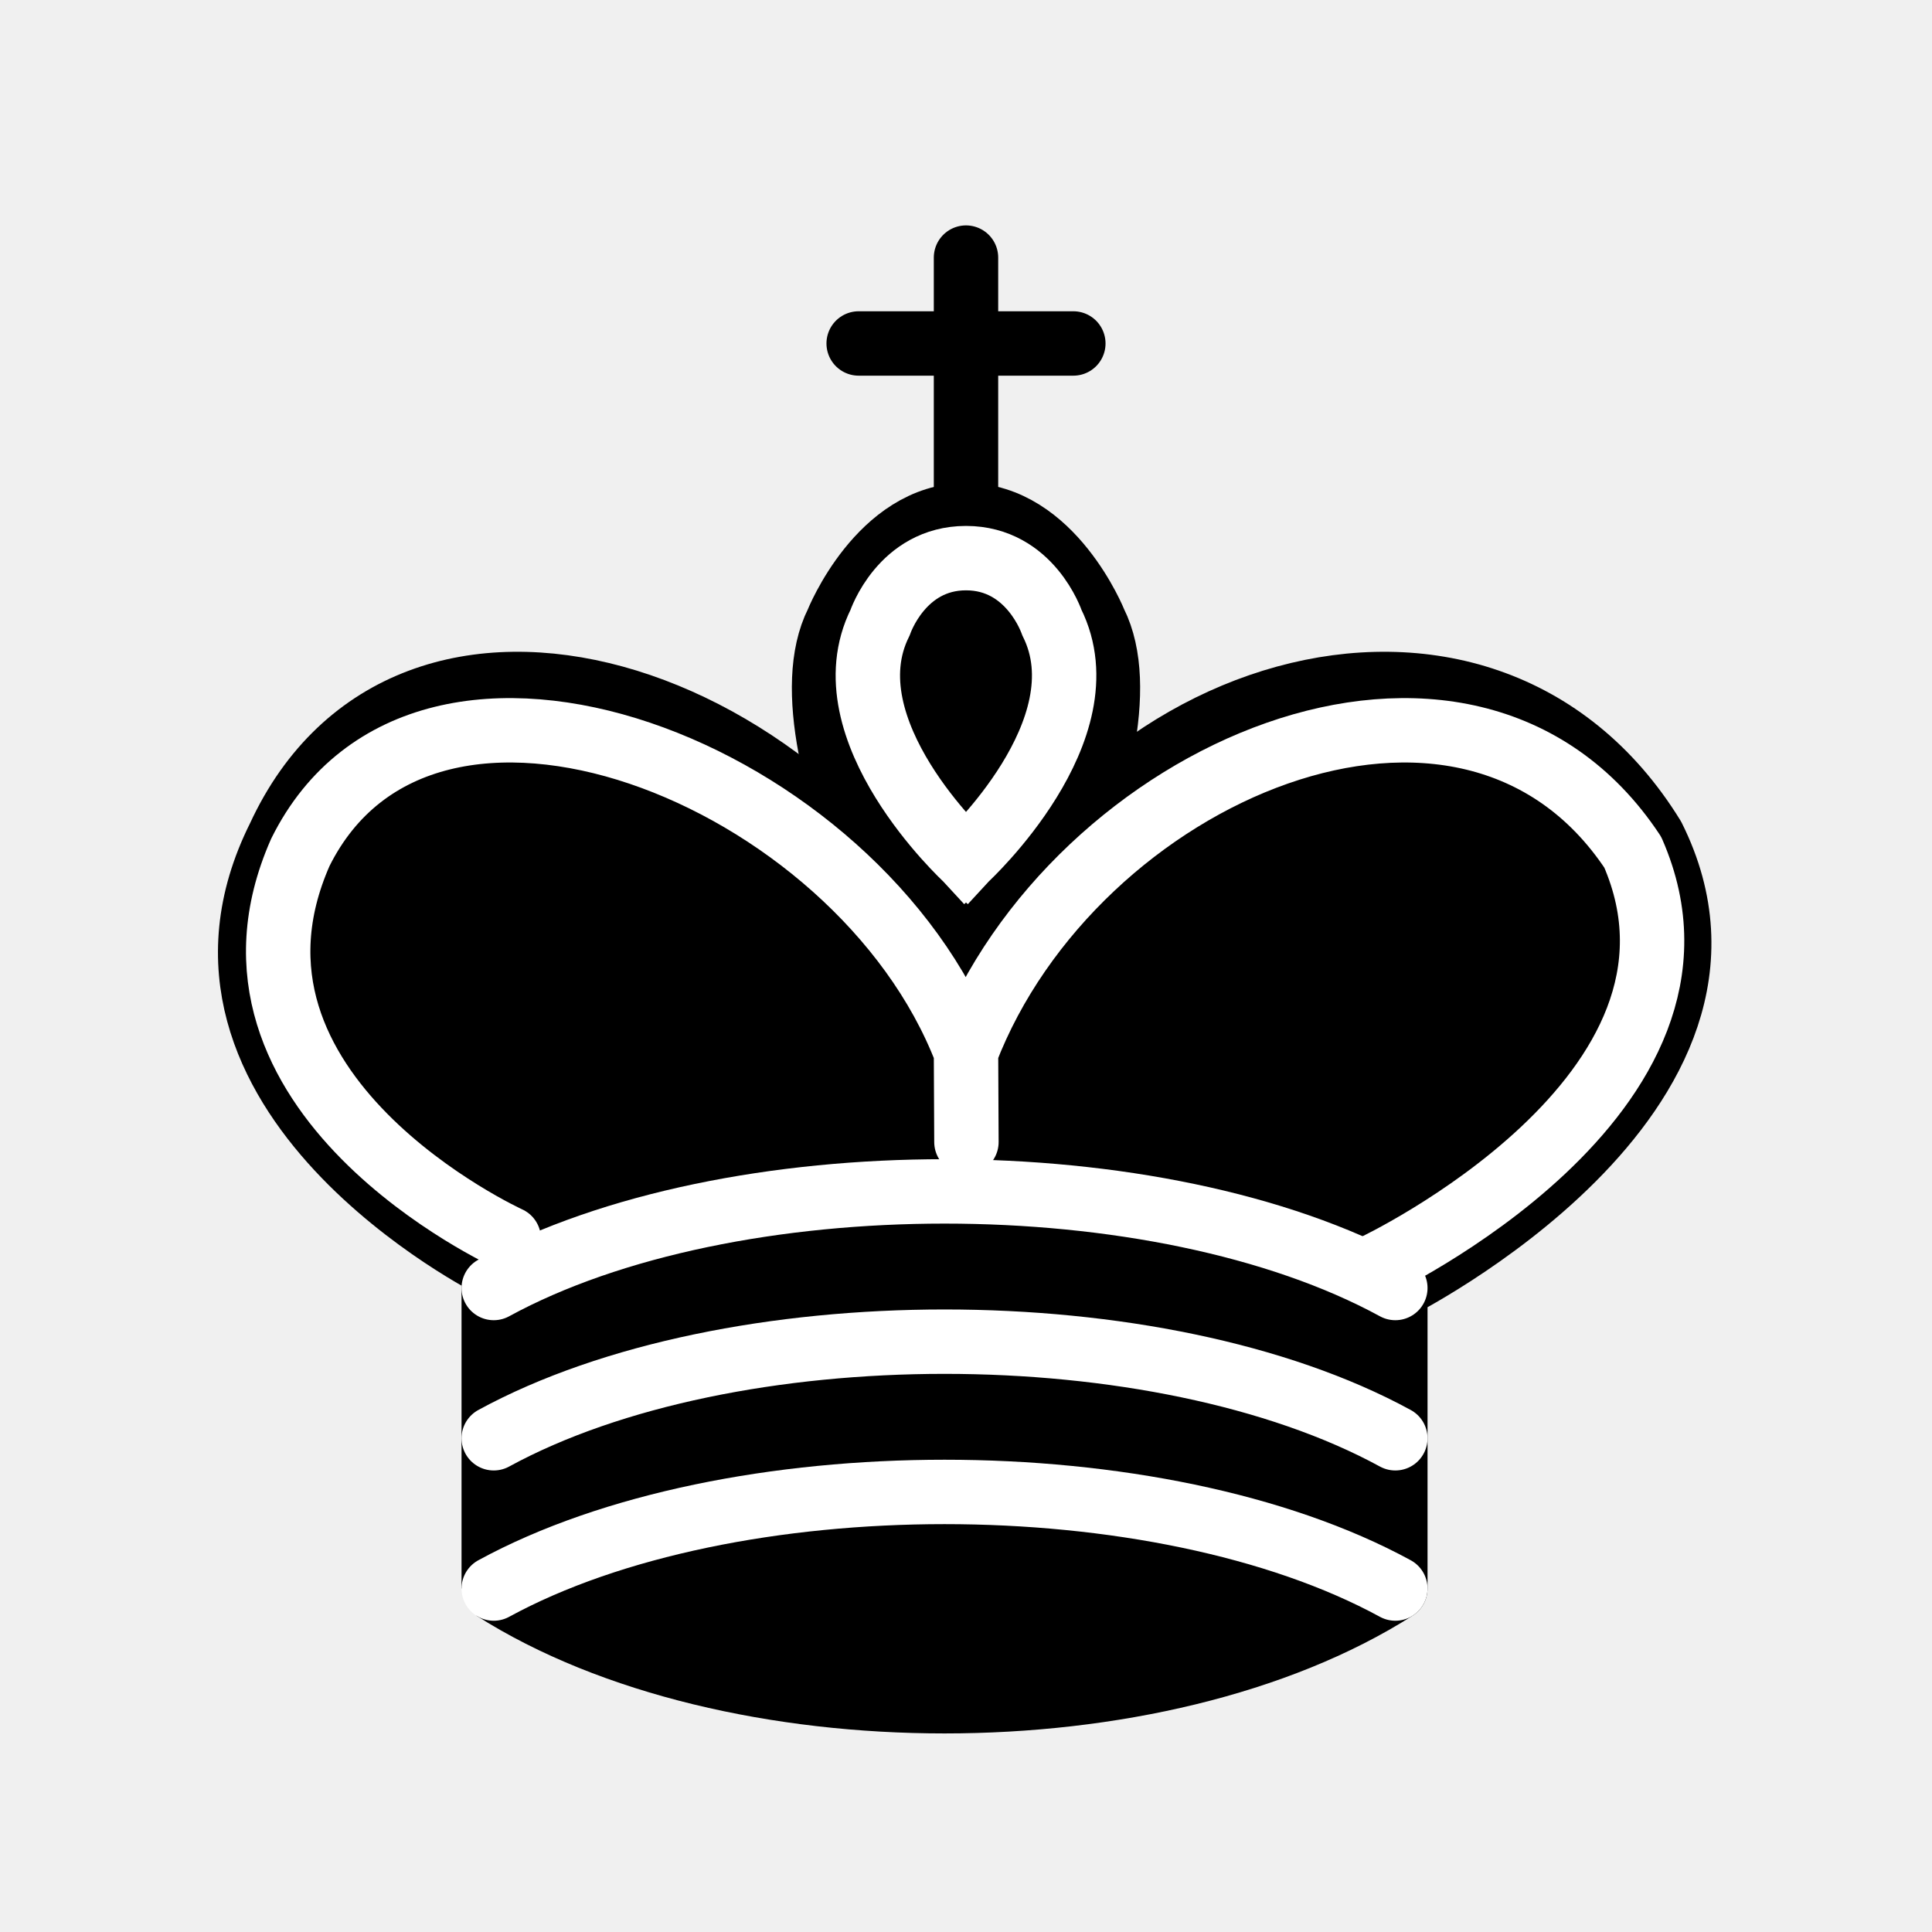
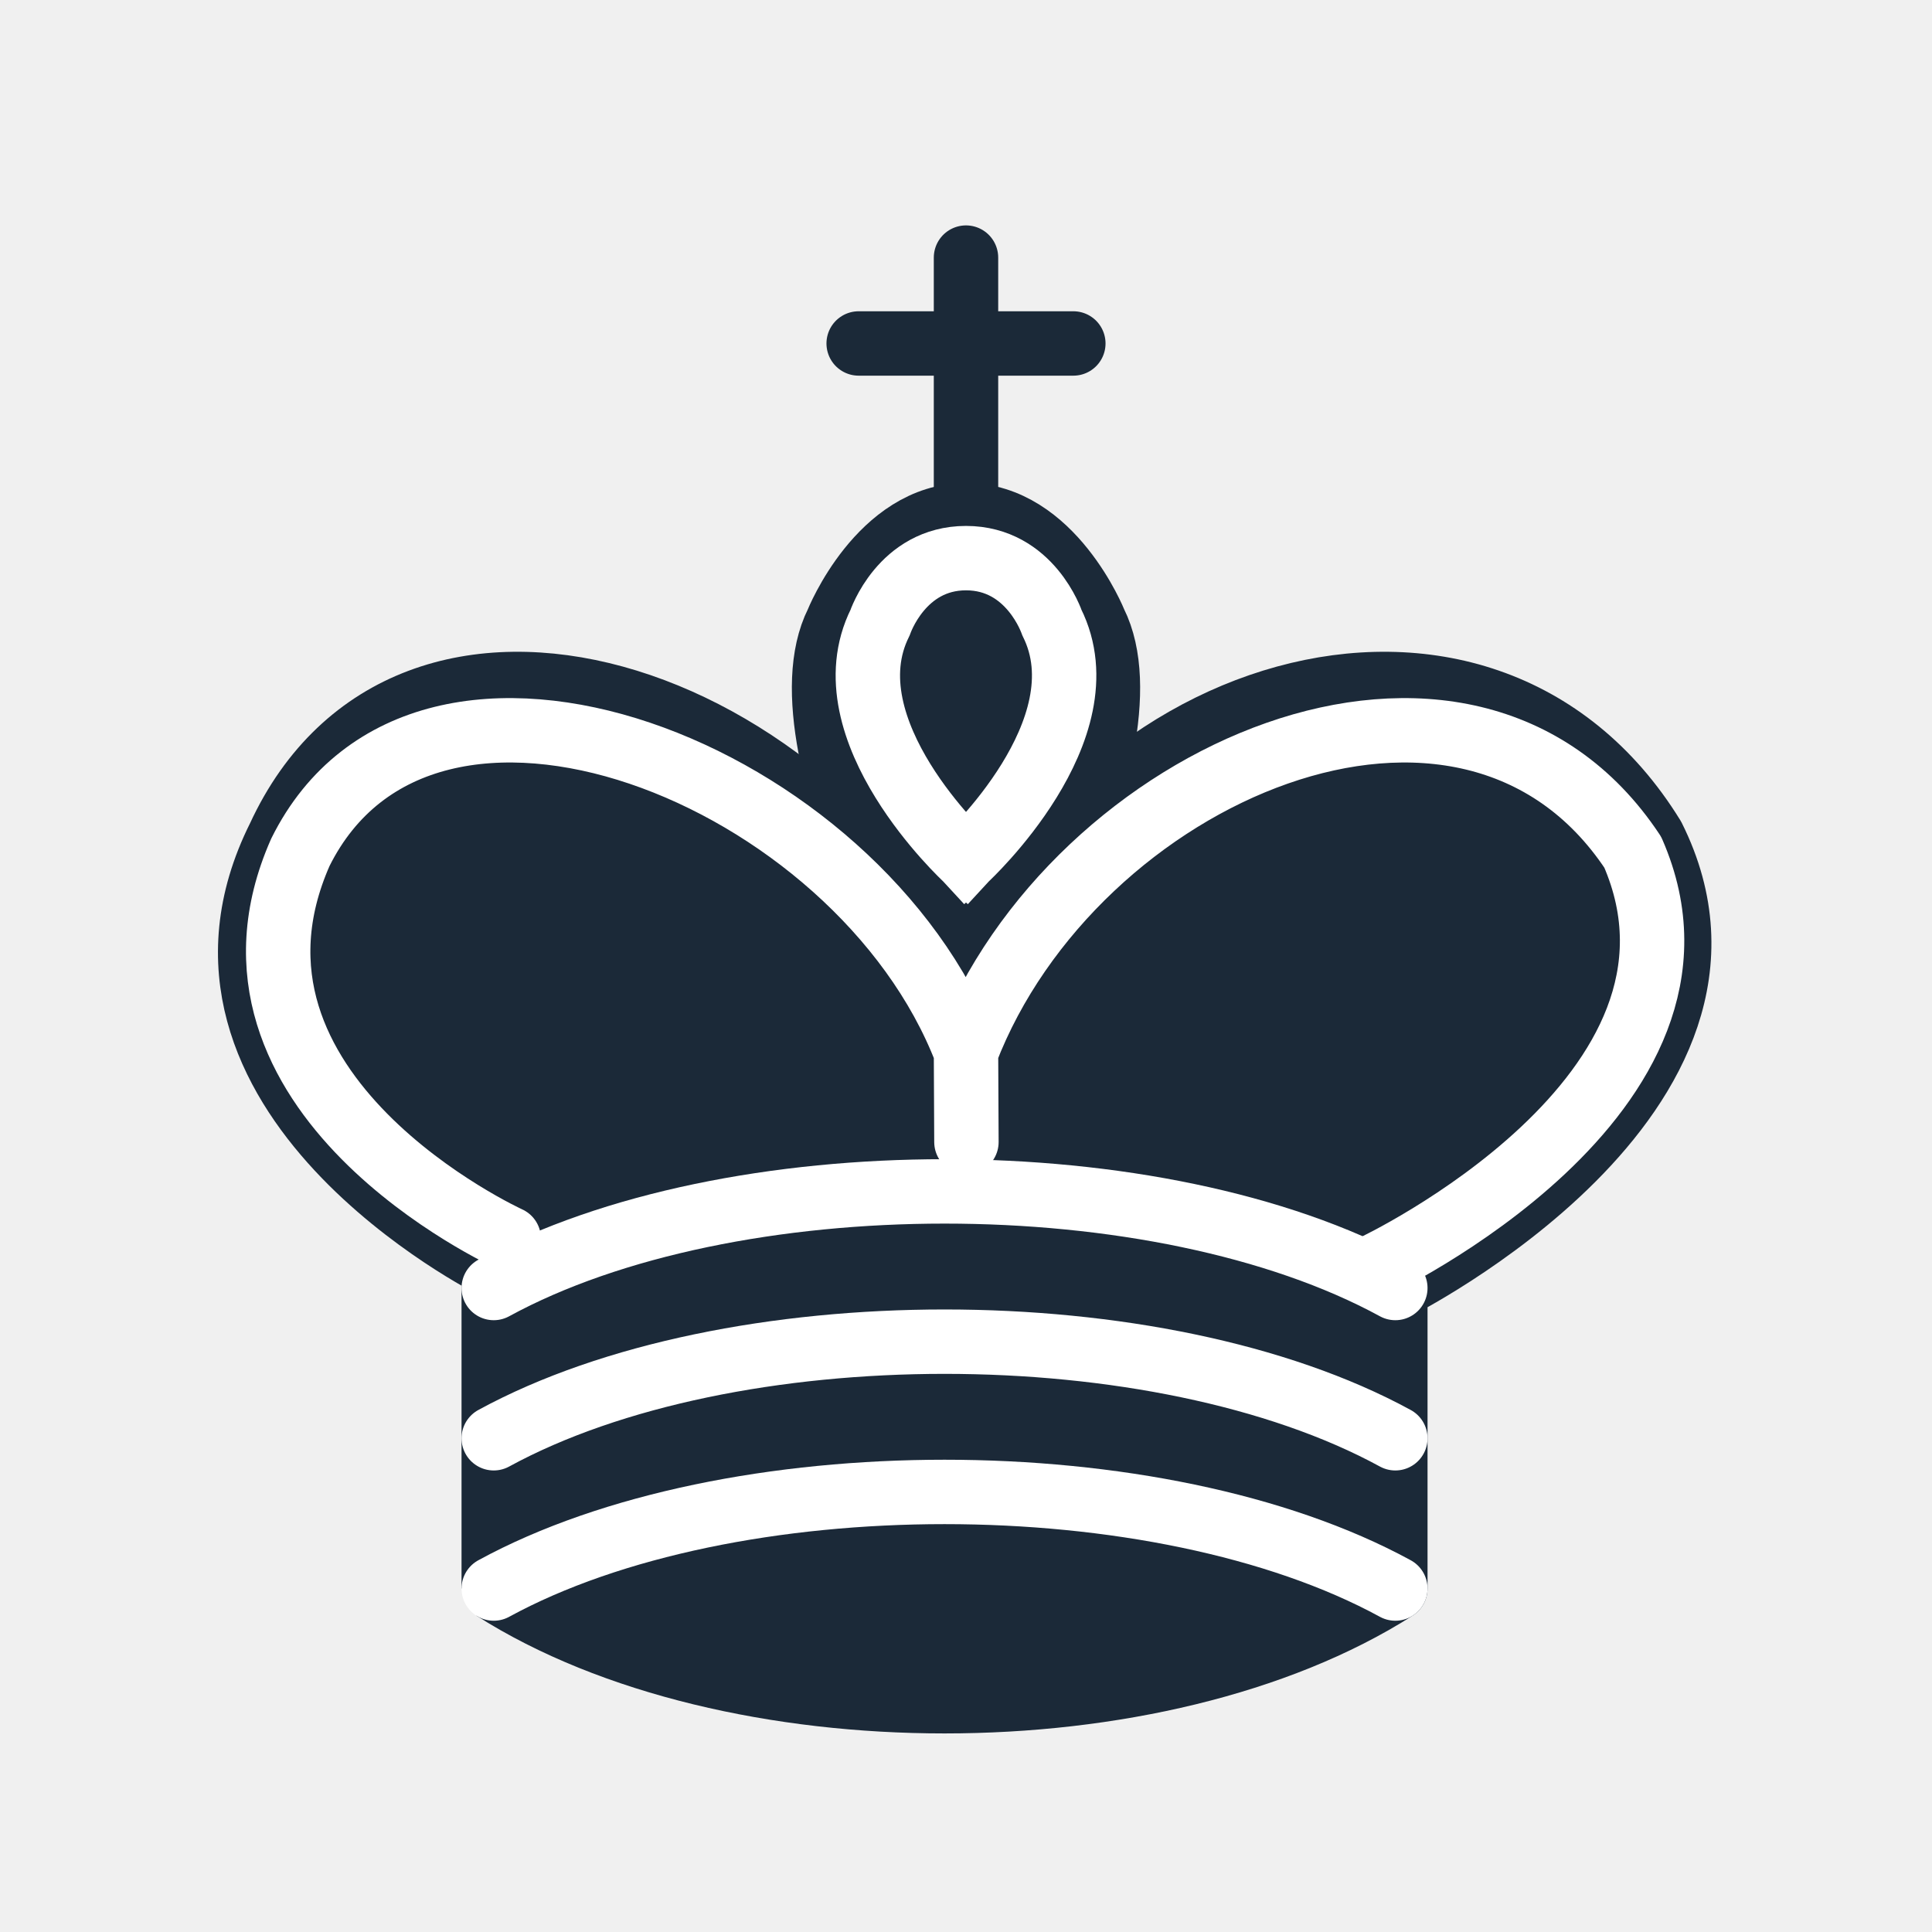
<svg xmlns="http://www.w3.org/2000/svg" version="1.1" width="128" height="128" viewBox="0 0 45 45">
-   <g fill="#000" stroke="#000" stroke-width="1.5" stroke-linejoin="round">
+   <g fill="#1b2938" stroke="#1b2938" stroke-width="1.5" stroke-linejoin="round">
    <path fill="none" stroke-linecap="round" d="M 22.5,11.63 L 22.5,6 M 20,8 L 25,8" />
    <path d="M 22.5,25 C 22.5,25 27,17.5 25.5,14.5 C 25.5,14.5 24.5,12 22.5,12 C 20.5,12 19.5,14.5 19.5,14.5 C 18,17.5 22.5,25 22.5,25" />
    <path d="M 11.5,37 C 17,40.5 27,40.5 32.5,37 L 32.5,30 C 32.5,30 41.5,25.5 38.5,19.5 C 34.5,13 25,16 22.5,23.5 L 22.5,27 L 22.5,23.5 C 19,16 9.5,13 6.5,19.5 C 3.5,25.5 11.5,29.5 11.5,29.5 L 11.5,37" />
  </g>
  <g fill="none" stroke="#FFF" stroke-width="1.5" stroke-linecap="round" stroke-linejoin="round">
    <path stroke-linecap="square" d="M 22.5,20 C 22.5,20 25.75,17 24.5,14.5 C 24.5,14.5 24,13 22.5,13 C 21,13 20.5,14.5 20.5,14.5 C 19.25,17 22.5,20 22.5,20" />
    <path d="M 32,29.5 C 32,29.5 40.5,25.5 38.03,19.85 C 34.15,14 25,18 22.5,24.5 L 22.51,26.6 L 22.5,24.5 C 20,18 9.906,14 6.997,19.85 C 4.5,25.5 11.85,28.85 11.85,28.85" />
    <path d="M 11.5,30 C 17,27 27,27 32.5,30" />
    <path d="M 11.5,33.5 C 17,30.5 27,30.5 32.5,33.5" />
    <path d="M 11.5,37 C 17,34 27,34 32.5,37" />
  </g>
</svg>
